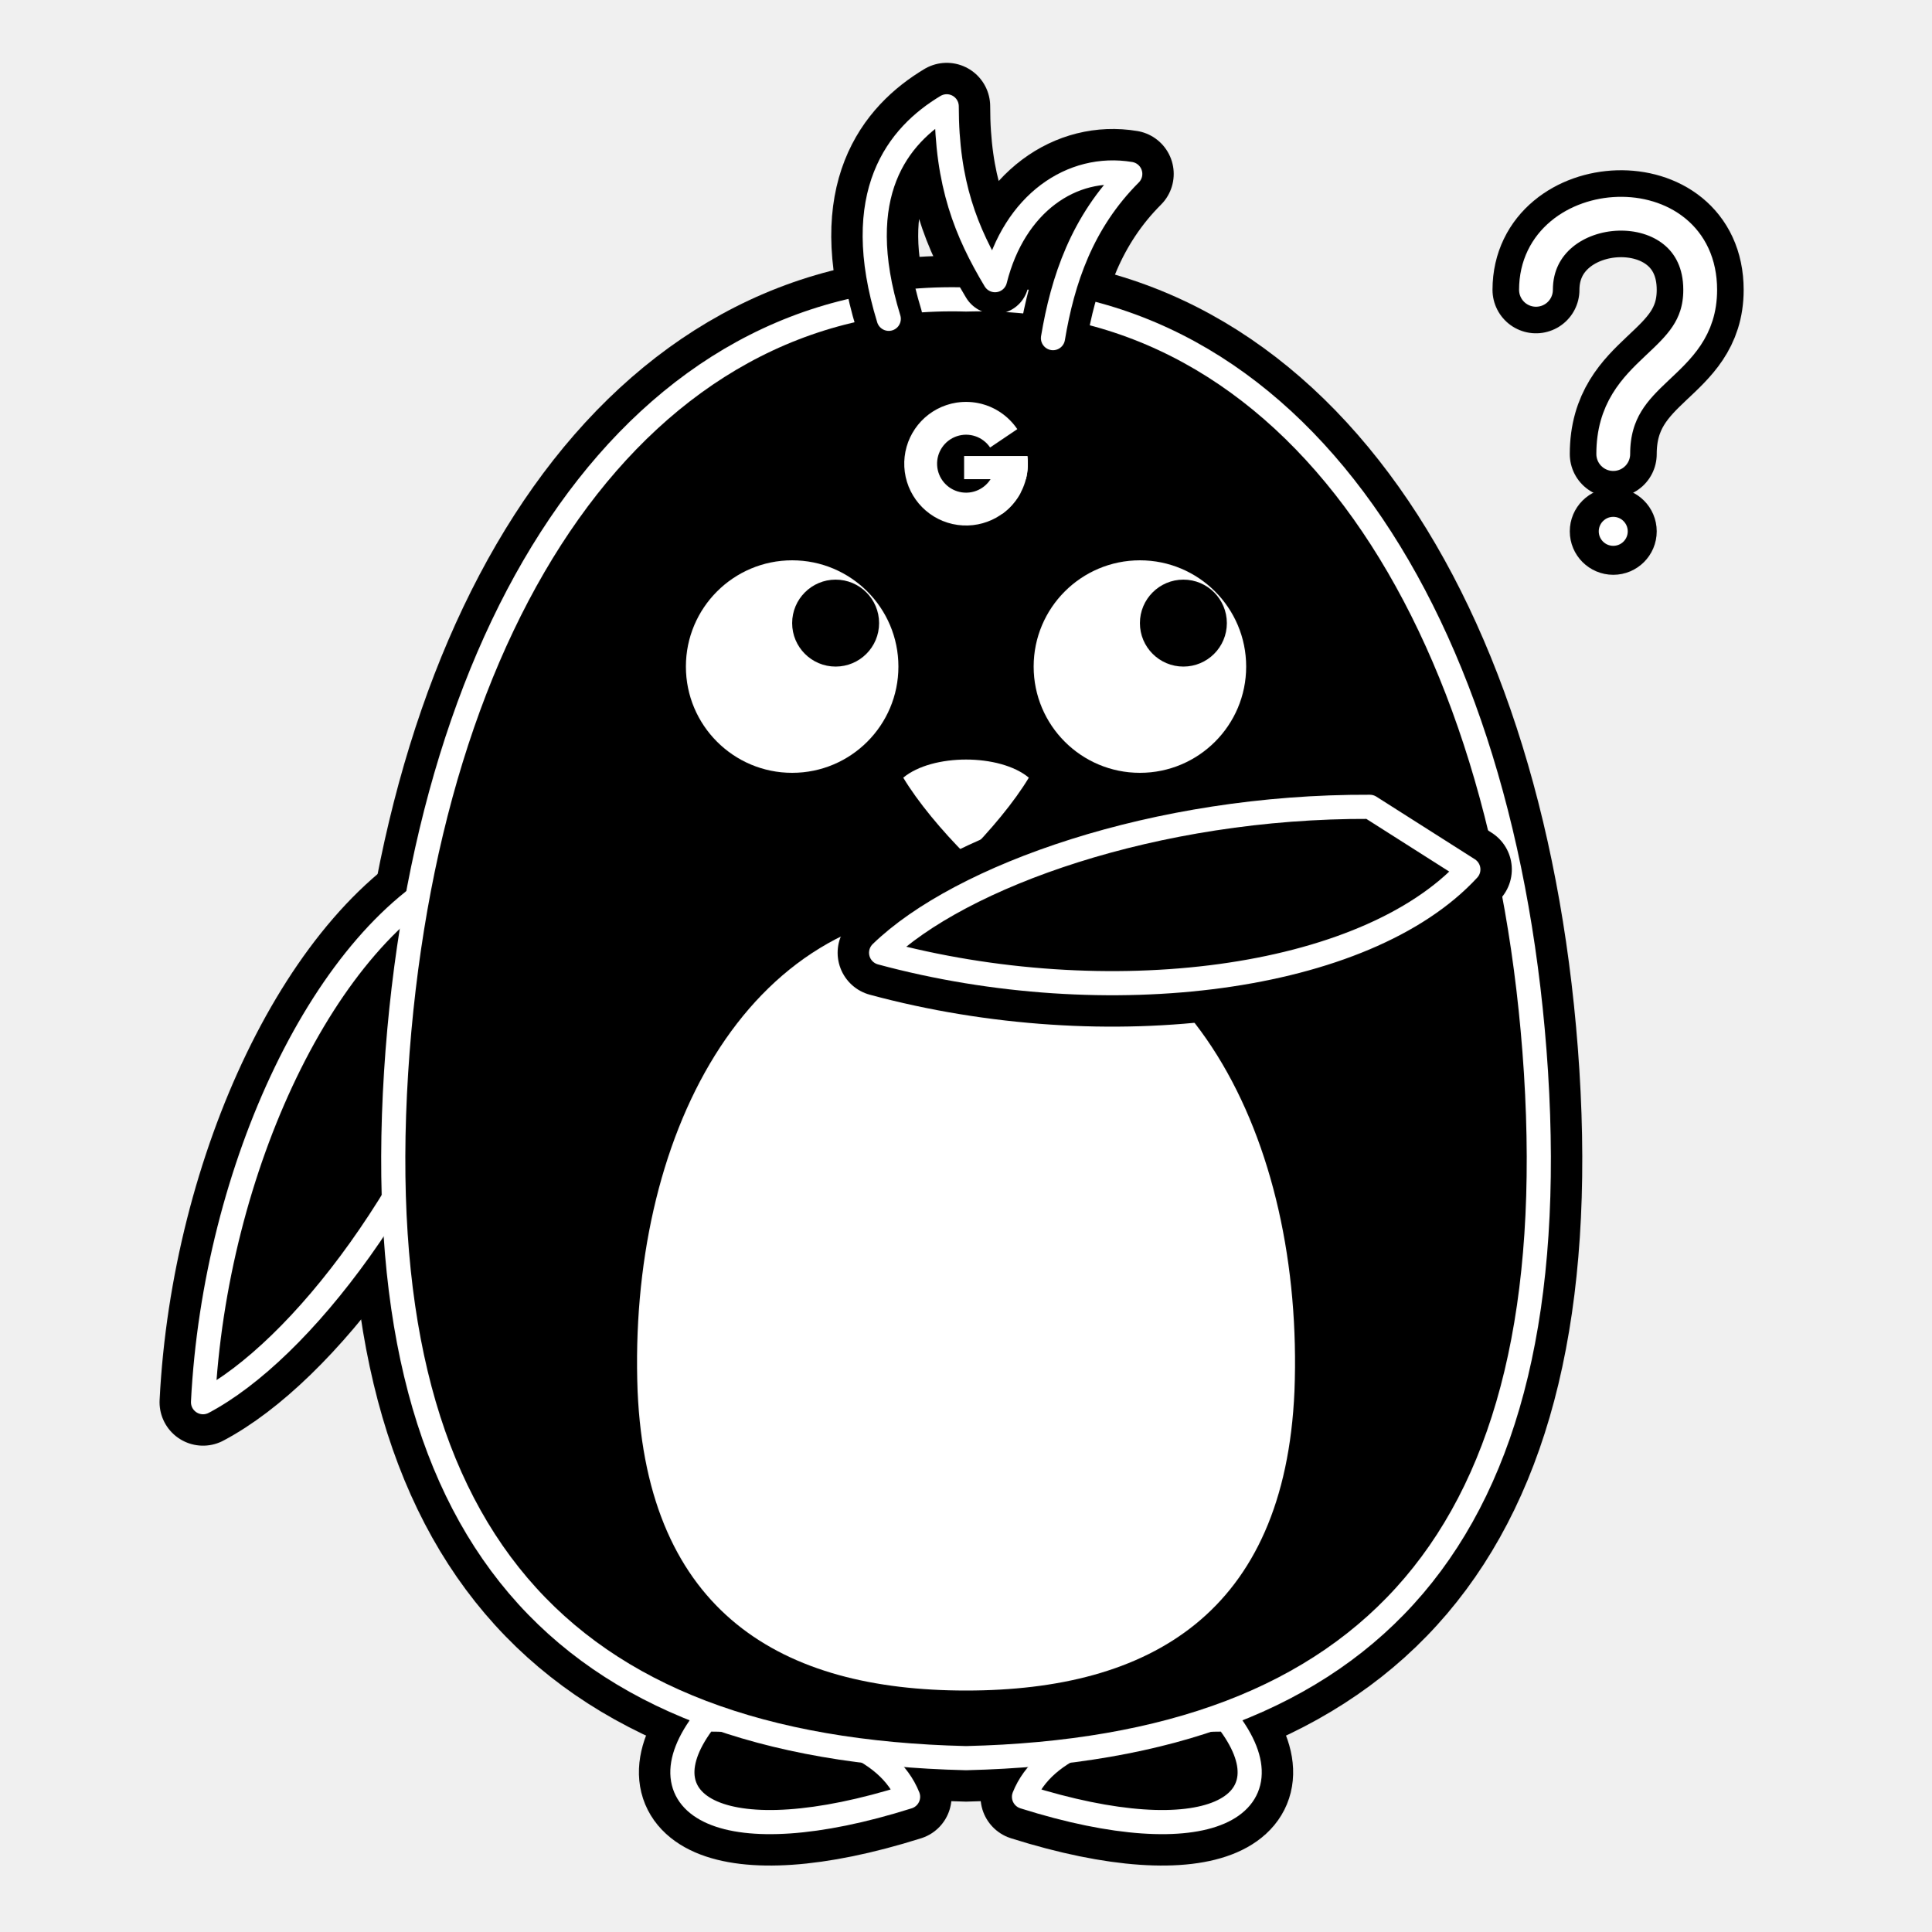
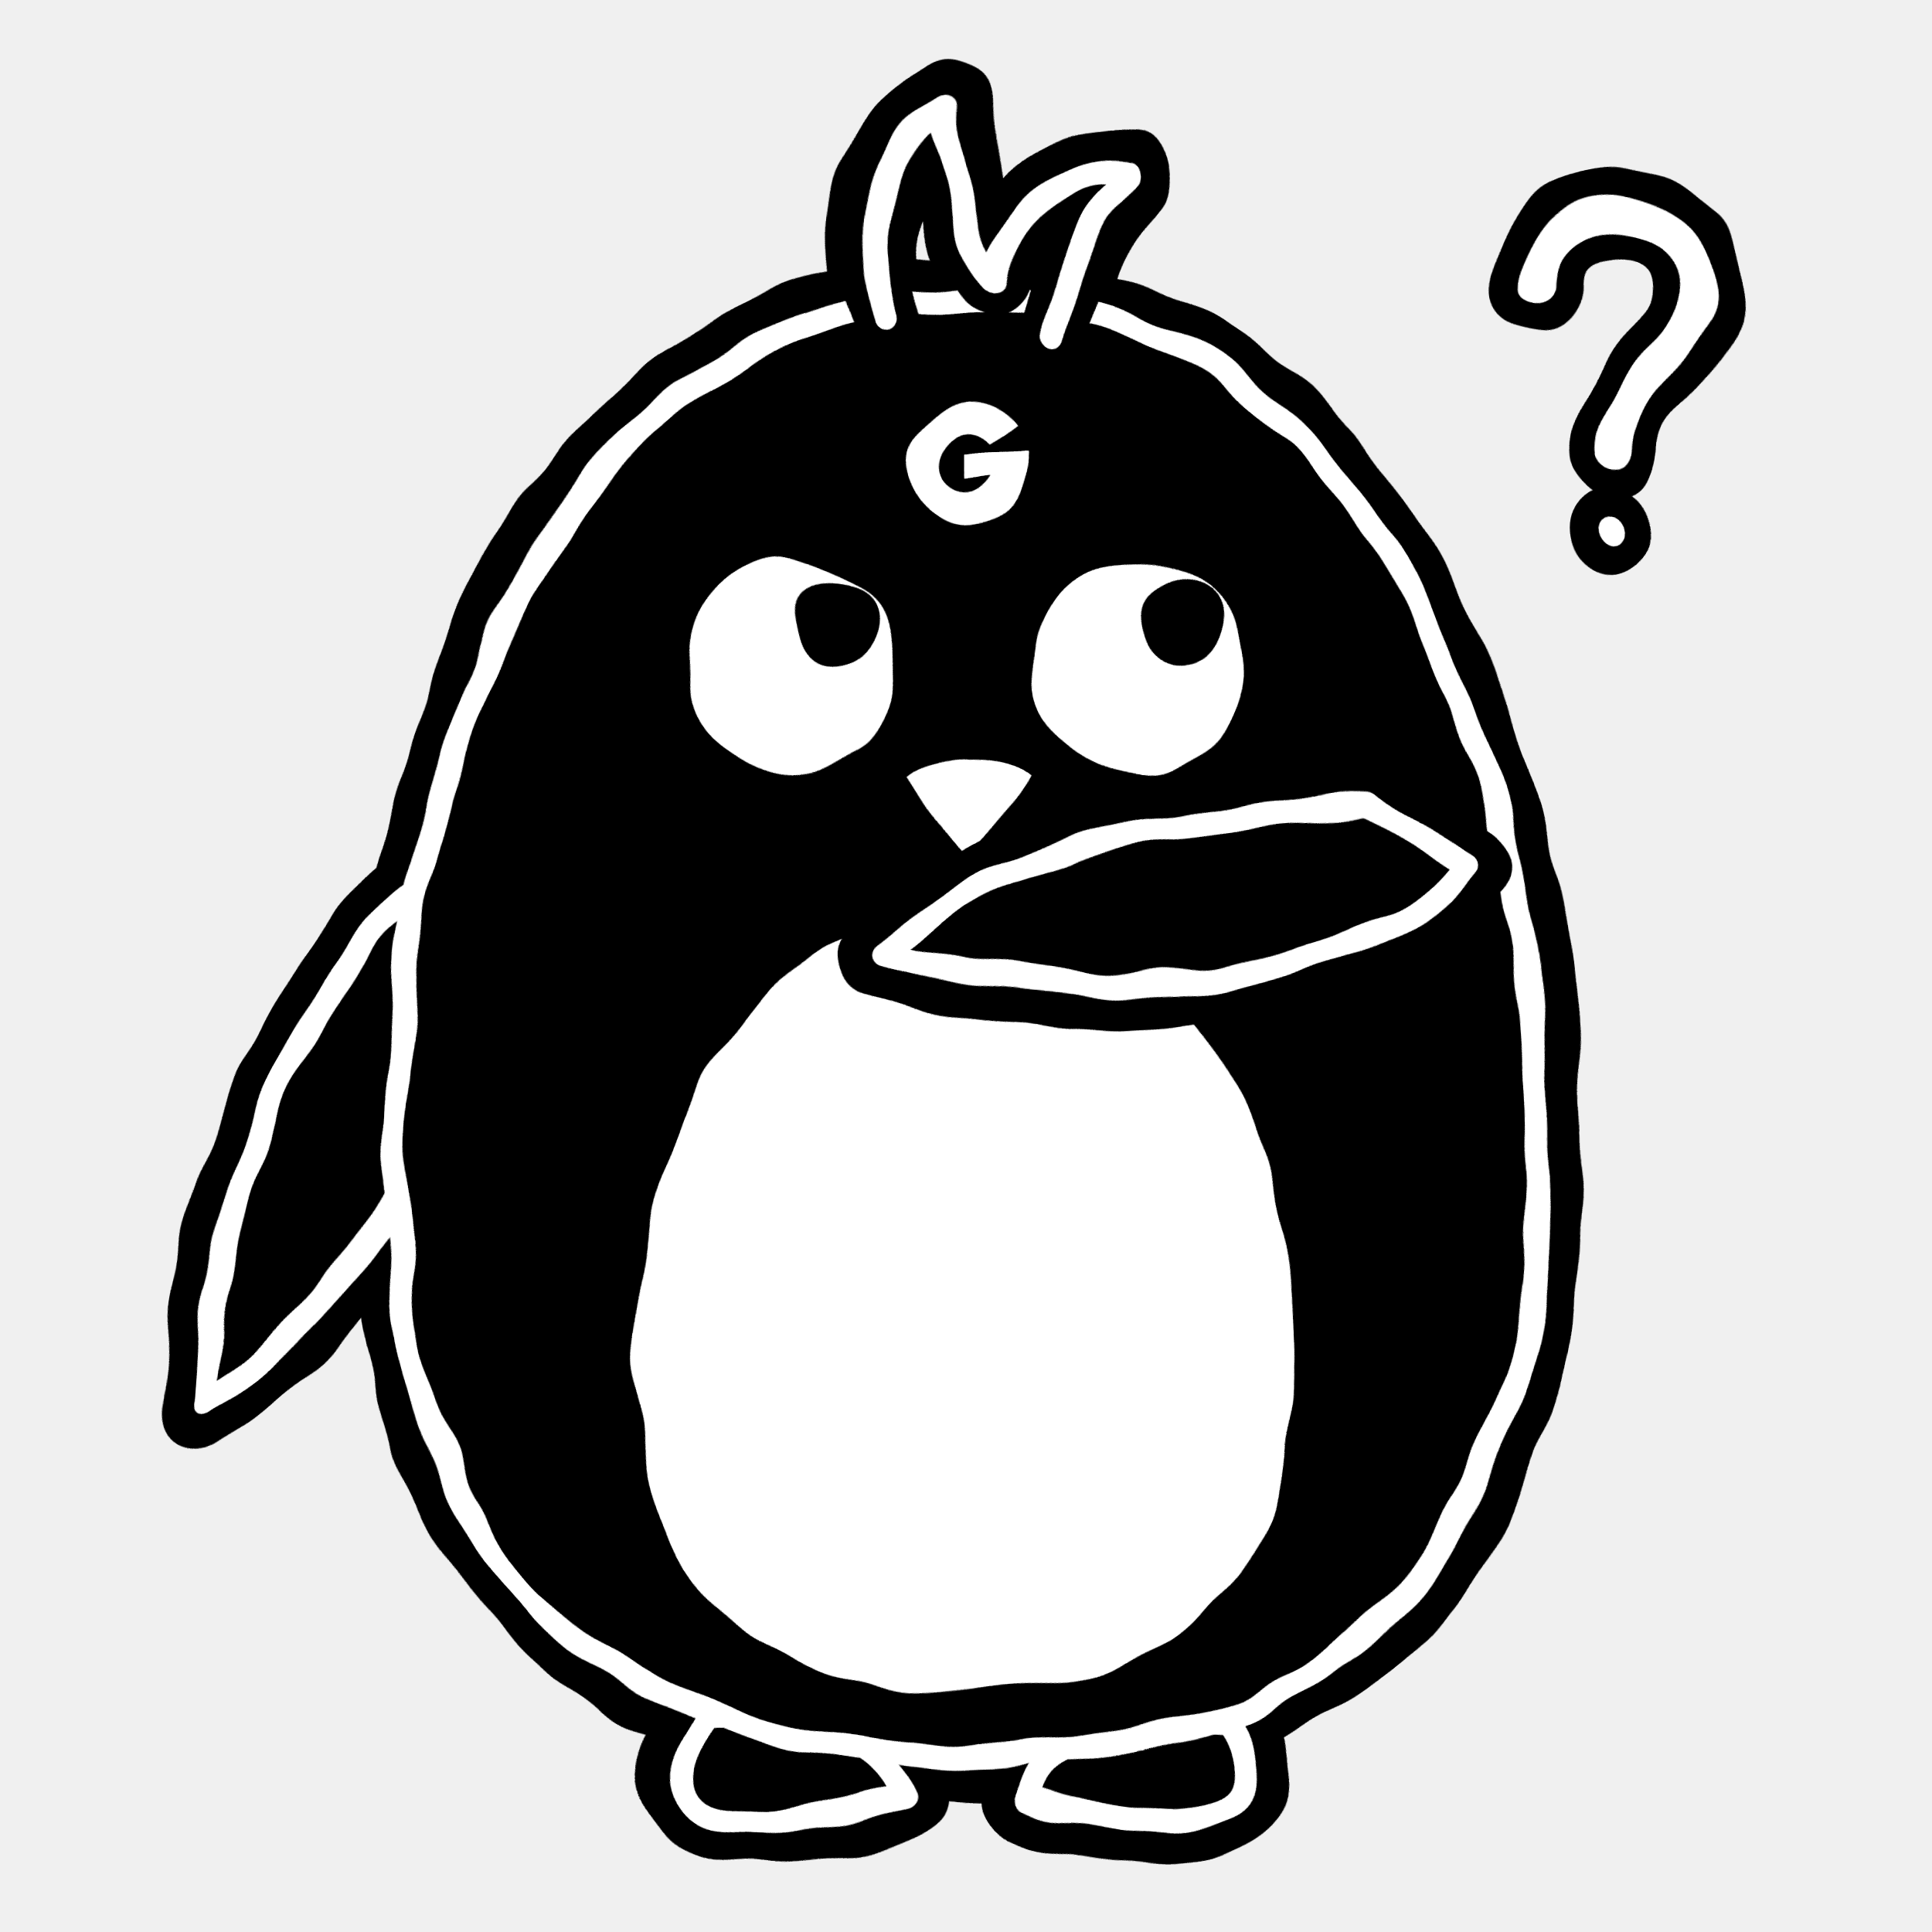
<svg xmlns="http://www.w3.org/2000/svg" viewBox="0 0 400 400" width="400" height="400">
  <defs>
    <filter id="ink" x="-10%" y="-10%" width="120%" height="120%">
-       <feTurbulence type="fractalNoise" baseFrequency="0.0" numOctaves="2" seed="10" result="n" />
+       <feTurbulence type="fractalNoise" baseFrequency="0.045" numOctaves="2" seed="10" result="n" />
      <feDisplacementMap in="SourceGraphic" in2="n" scale="5" xChannelSelector="R" yChannelSelector="G" />
    </filter>
  </defs>
  <g filter="url(#ink)">
    <g transform="translate(0,0) rotate(0 200 240)">
      <path fill="none" stroke="#000" stroke-width="18" stroke-linejoin="round" stroke-linecap="round" d="M200 62 C268 60 312 128 318 222 C324 318 284 362 200 364 C116 362 76 318 82 222 C88 128 132 60 200 62 Z" />
      <path fill="none" stroke="#000" stroke-width="18" stroke-linejoin="round" stroke-linecap="round" transform="translate(96,180.0) scale(1,1) rotate(10) scale(1,1.0)" d="M0 0 C-26 18 -40 70 -34 118 C-16 104 4 66 10 22 Z" />
      <path fill="none" stroke="#000" stroke-width="18" stroke-linejoin="round" stroke-linecap="round" d="M146 356 C132 374 150 384 188 372 C184 362 170 356 146 356 Z" />
      <path fill="none" stroke="#000" stroke-width="18" stroke-linejoin="round" stroke-linecap="round" d="M254 356 C268 374 250 384 212 372 C216 362 230 356 254 356 Z" />
      <path fill="none" stroke="#000" stroke-width="18" stroke-linejoin="round" stroke-linecap="round" d="M184 66 C176 40 186 28 196 22 C196 38 200 48 206 58 C210 42 222 34 234 36 C224 46 220 58 218 70" />
      <path fill="#000" stroke="#fff" stroke-width="5" stroke-linejoin="round" stroke-linecap="round" d="M146 356 C132 374 150 384 188 372 C184 362 170 356 146 356 Z" />
      <path fill="#000" stroke="#fff" stroke-width="5" stroke-linejoin="round" stroke-linecap="round" d="M254 356 C268 374 250 384 212 372 C216 362 230 356 254 356 Z" />
      <path fill="#000" stroke="#fff" stroke-width="5" stroke-linejoin="round" stroke-linecap="round" transform="translate(96,180.0) scale(1,1) rotate(10) scale(1,1.0)" d="M0 0 C-26 18 -40 70 -34 118 C-16 104 4 66 10 22 Z" />
      <path fill="#000" stroke="#fff" stroke-width="5" stroke-linejoin="round" stroke-linecap="round" d="M200 62 C268 60 312 128 318 222 C324 318 284 362 200 364 C116 362 76 318 82 222 C88 128 132 60 200 62 Z" />
      <path fill="none" stroke="#000" stroke-width="14" stroke-linejoin="round" stroke-linecap="round" d="M184 66 C176 40 186 28 196 22 C196 38 200 48 206 58 C210 42 222 34 234 36 C224 46 220 58 218 70" />
      <path fill="none" stroke="#fff" stroke-width="5" stroke-linejoin="round" stroke-linecap="round" d="M184 66 C176 40 186 28 196 22 C196 38 200 48 206 58 C210 42 222 34 234 36 C224 46 220 58 218 70" />
      <path fill="#fff" stroke="none" d="M200 188 C246 188 270 236 268 288 C266 334 238 350 200 350 C162 350 134 334 132 288 C130 236 154 188 200 188 Z" />
      <circle fill="#fff" stroke="none" cx="164" cy="138" r="22" />
      <circle cx="173" cy="129" r="9" fill="#000" />
      <circle fill="#fff" stroke="none" cx="236" cy="138" r="22" />
      <circle cx="245" cy="129" r="9" fill="#000" />
      <path d="M187 161 C193 156 207 156 213 161 C210 166 205 172 200 177 C195 172 190 166 187 161 Z" fill="#000" stroke="#000" stroke-linejoin="round" stroke-width="9" />
      <path fill="#fff" stroke="none" d="M187 161 C193 156 207 156 213 161 C210 166 205 172 200 177 C195 172 190 166 187 161 Z" />
      <g transform="translate(200,96) scale(0.2) translate(-100,-100)">
        <clipPath id="gcthink">
          <circle cx="100" cy="100" r="64" />
        </clipPath>
        <g fill="#fff" clip-path="url(#gcthink)">
          <path d="M139.0 73.7 A47 47 0 1 0 141.5 122.1" fill="none" stroke="#fff" stroke-width="34" />
          <rect x="98" y="92" width="66" height="24" />
          <rect x="130" y="92" width="34" height="60" />
        </g>
      </g>
      <path fill="none" stroke="#000" stroke-width="18" stroke-linejoin="round" stroke-linecap="round" transform="translate(304,180.0) scale(-1,1) rotate(-98) scale(1,1.0)" d="M0 0 C-26 18 -40 70 -34 118 C-16 104 4 66 10 22 Z" />
      <path fill="#000" stroke="#fff" stroke-width="5" stroke-linejoin="round" stroke-linecap="round" transform="translate(304,180.0) scale(-1,1) rotate(-98) scale(1,1.0)" d="M0 0 C-26 18 -40 70 -34 118 C-16 104 4 66 10 22 Z" />
      <path fill="none" stroke="#000" stroke-width="18" stroke-linejoin="round" stroke-linecap="round" d="M318 60 C318 40 352 38 352 60 C352 76 334 76 334 94" />
      <path fill="none" stroke="#fff" stroke-width="7" stroke-linejoin="round" stroke-linecap="round" d="M318 60 C318 40 352 38 352 60 C352 76 334 76 334 94" />
      <circle cx="334" cy="110" r="6" fill="#fff" stroke="#000" stroke-width="6" />
    </g>
  </g>
</svg>
